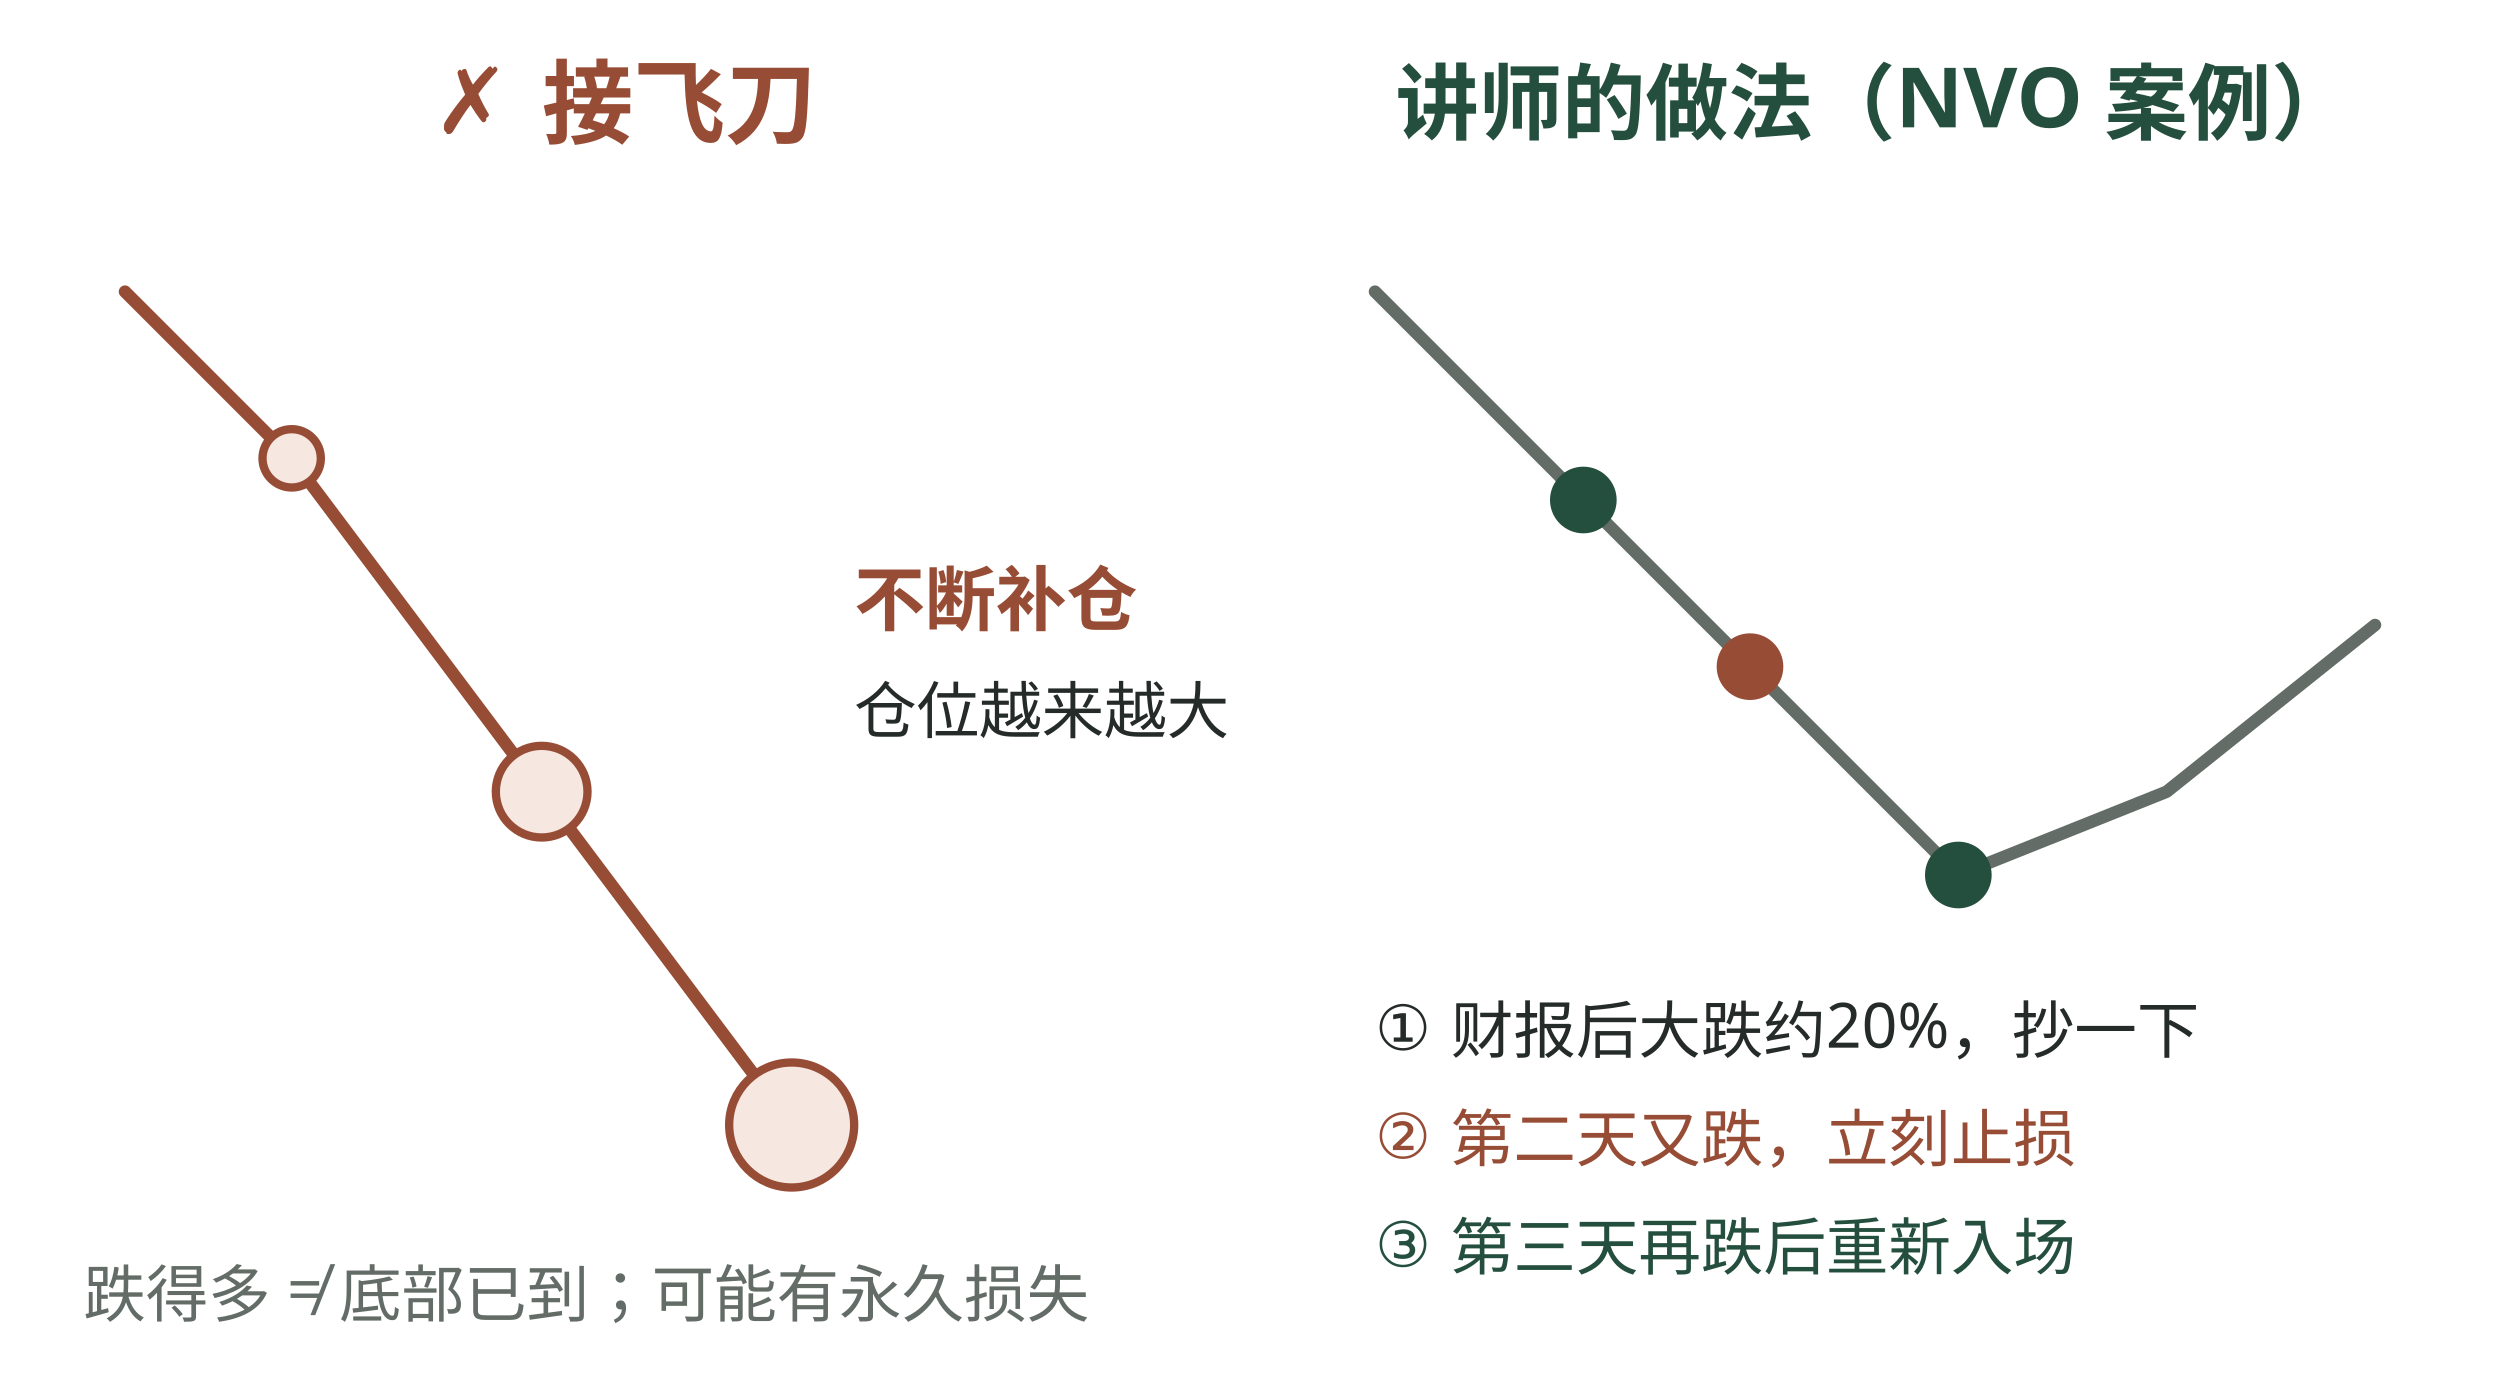
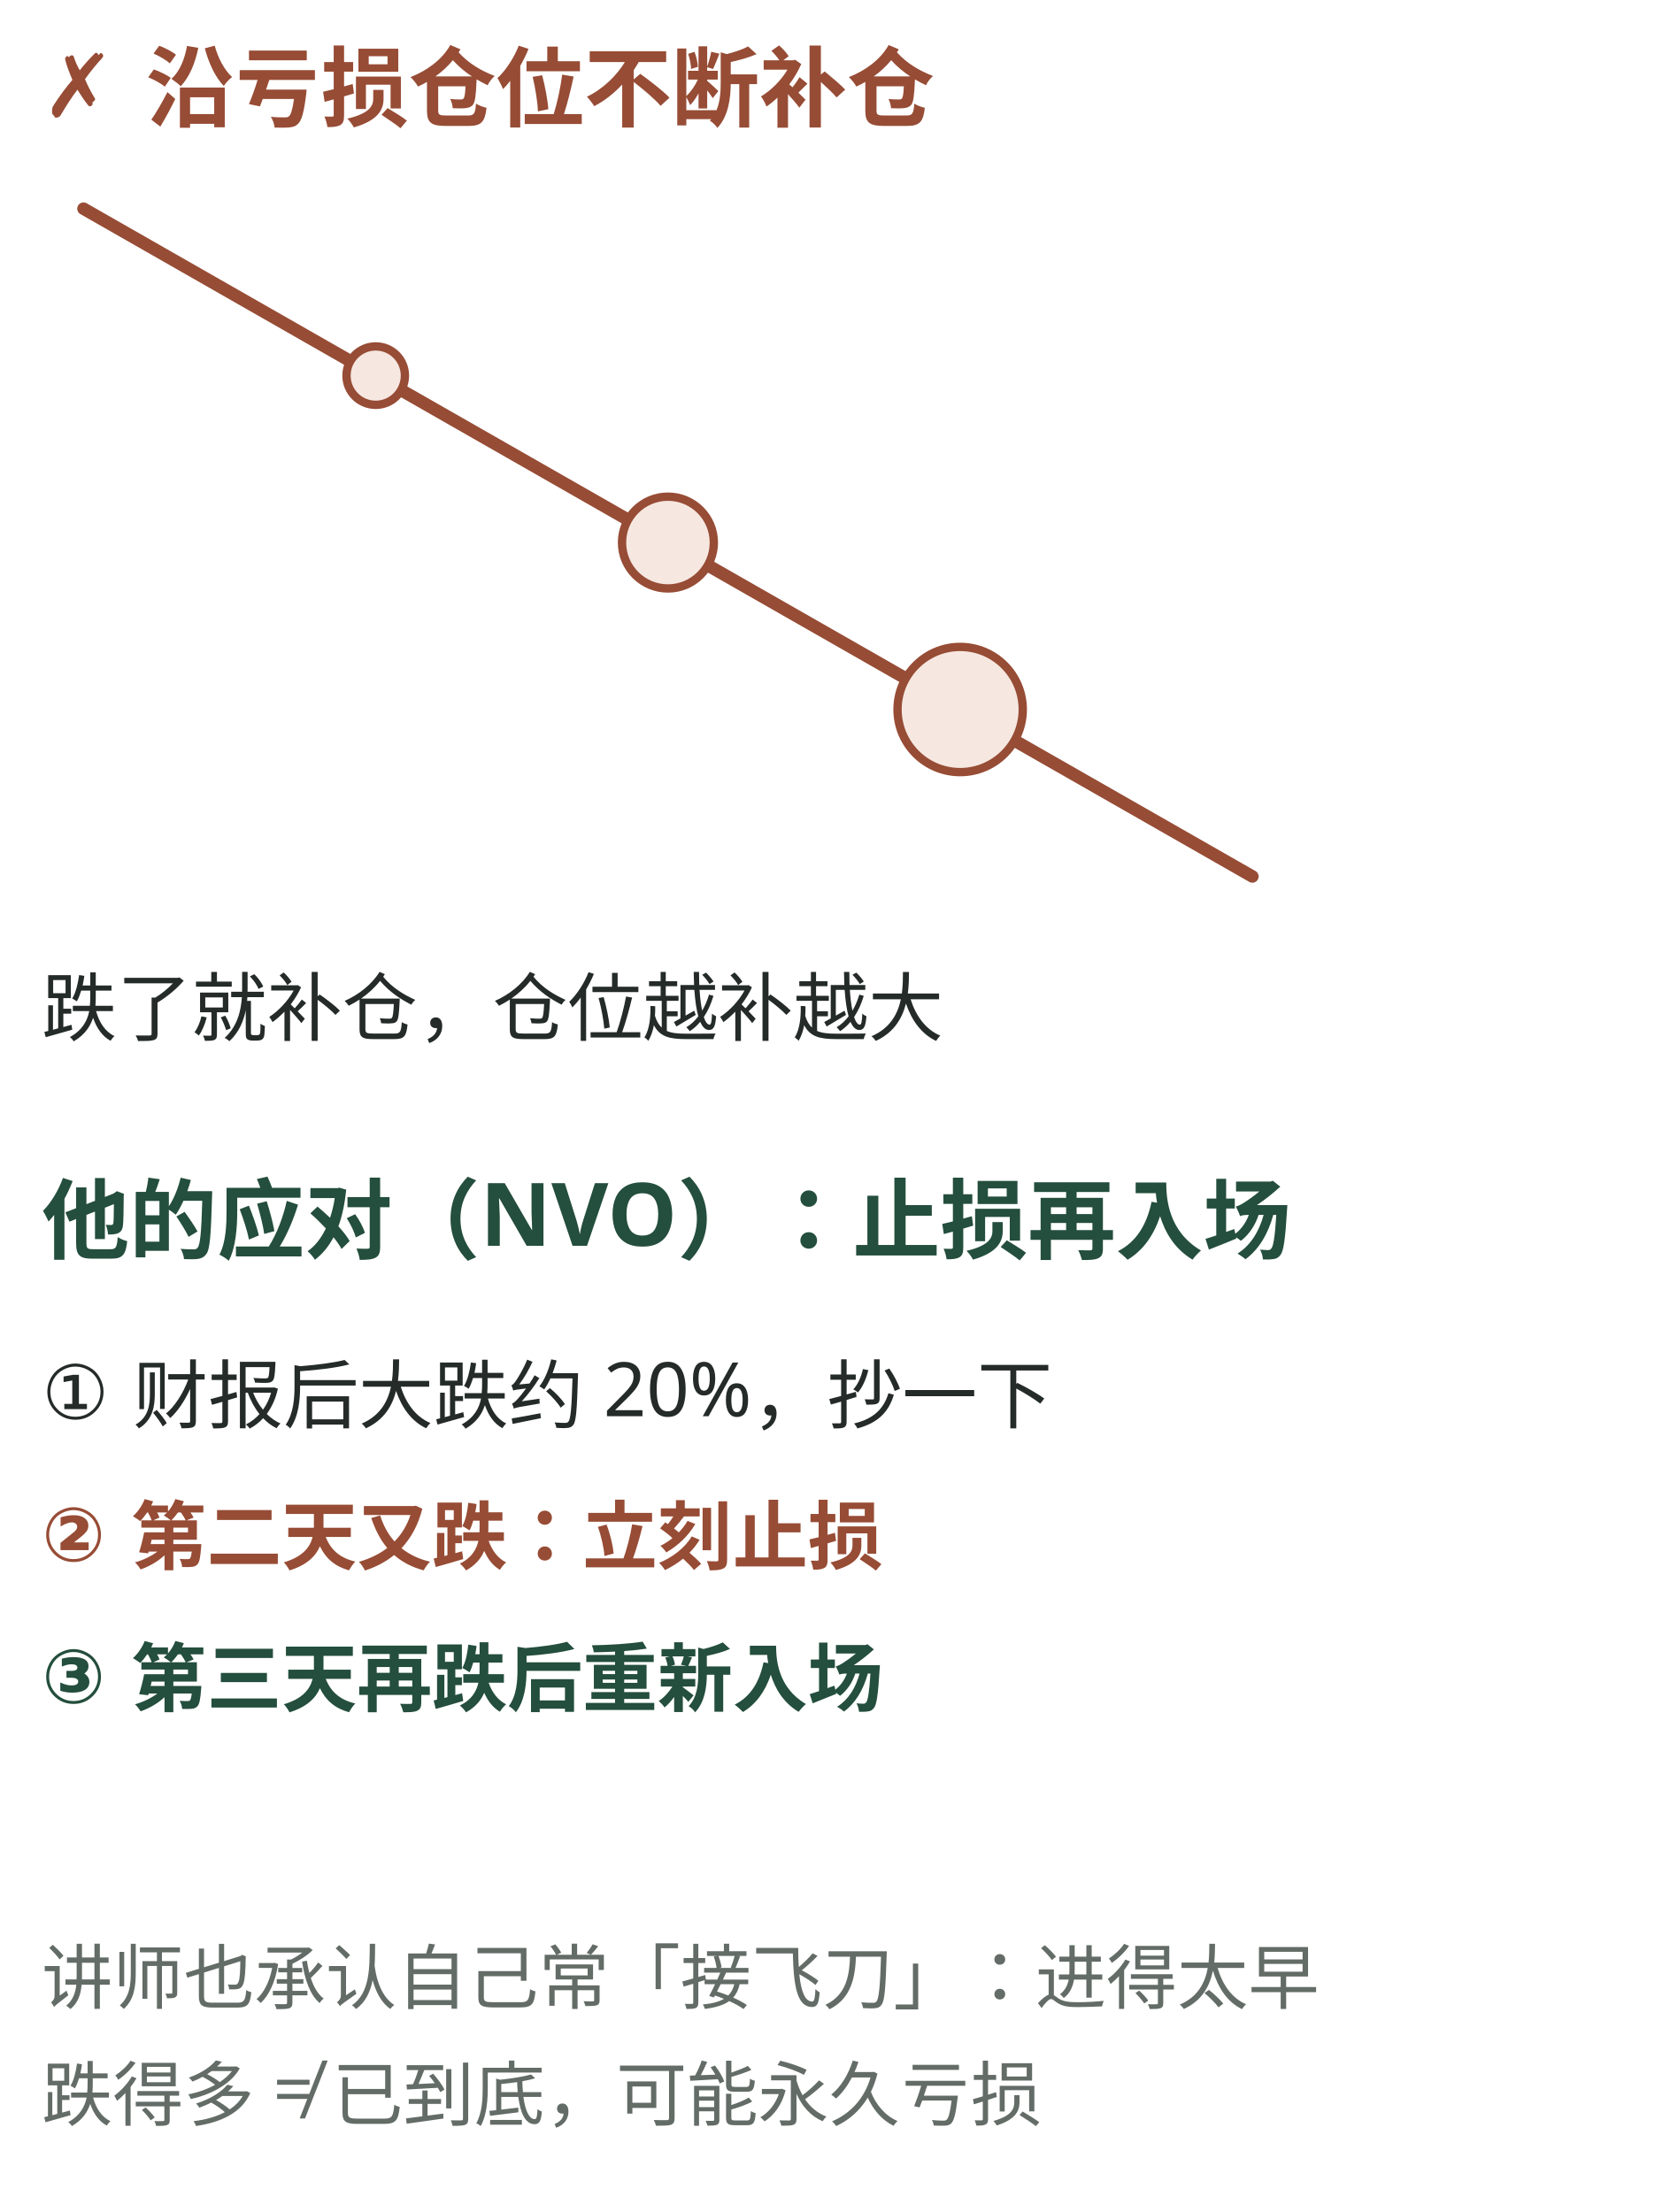
- <svg xmlns="http://www.w3.org/2000/svg" viewBox="0 0 600 330" font-family="PingFang SC, Hiragino Sans GB, Microsoft YaHei, sans-serif" role="img">
+ <svg xmlns="http://www.w3.org/2000/svg" viewBox="0 0 400 530" font-family="PingFang SC, Hiragino Sans GB, Microsoft YaHei, sans-serif" role="img">
  <defs>
    <marker id="m" viewBox="0 0 10 10" refX="8" refY="5" markerWidth="5" markerHeight="5" orient="auto-start-reverse">
      <path d="M0 0L10 5L0 10z" fill="#636c66" />
    </marker>
    <marker id="g" viewBox="0 0 10 10" refX="8" refY="5" markerWidth="5" markerHeight="5" orient="auto-start-reverse">
      <path d="M0 0L10 5L0 10z" fill="#244e3d" />
    </marker>
    <marker id="r" viewBox="0 0 10 10" refX="8" refY="5" markerWidth="5" markerHeight="5" orient="auto-start-reverse">
      <path d="M0 0L10 5L0 10z" fill="#974c35" />
    </marker>
    <marker id="p" viewBox="0 0 10 10" refX="8" refY="5" markerWidth="5" markerHeight="5" orient="auto-start-reverse">
      <path d="M0 0L10 5L0 10z" fill="#5a4775" />
    </marker>
  </defs>
-   <text x="150" y="32" font-size="22" fill="#974c35" text-anchor="middle" font-weight="700">✗ 接飞刀</text>
-   <text x="450" y="32" font-size="20" fill="#244e3d" text-anchor="middle" font-weight="700">讲师的做法（NVO 案例）</text>
-   <path d="M30 70 L70 110 L100 150 L130 190 L160 230 L190 270" stroke="#974c35" stroke-width="3" fill="none" stroke-linecap="round" stroke-linejoin="round" />
-   <circle cx="70" cy="110" r="7" fill="#f6e8e1" stroke="#974c35" stroke-width="2" />
-   <circle cx="130" cy="190" r="11" fill="#f6e8e1" stroke="#974c35" stroke-width="2" />
-   <circle cx="190" cy="270" r="15" fill="#f6e8e1" stroke="#974c35" stroke-width="2" />
-   <text x="205" y="150" font-size="17" fill="#974c35" text-anchor="start" font-weight="700">不断补仓</text>
-   <text x="205" y="176" font-size="15" fill="#242b29" text-anchor="start">仓位越来越大</text>
-   <path d="M330 70 L380 120 L420 160 L470 210 L520 190 L570 150" stroke="#636c66" stroke-width="3" fill="none" stroke-linecap="round" stroke-linejoin="round" />
-   <circle cx="380" cy="120" r="8" fill="#244e3d" />
-   <circle cx="420" cy="160" r="8" fill="#974c35" />
-   <circle cx="470" cy="210" r="8" fill="#244e3d" />
-   <text x="330" y="252" font-size="15" fill="#242b29" text-anchor="start">① 财报后大跌约20%，抄一下</text>
-   <text x="330" y="278" font-size="15" fill="#974c35" text-anchor="start">② 第二天又跌，立刻止损</text>
-   <text x="330" y="304" font-size="15" fill="#244e3d" text-anchor="start">③ 第三天再跌后重新入场</text>
-   <text x="20" y="316" font-size="15" fill="#636c66" text-anchor="start">跌得多 ≠ 底部已到；可能有永久损失</text>
+   <text x="10" y="28" font-size="21" fill="#974c35" text-anchor="start" font-weight="700">✗ 沿亏损仓位不断补仓</text>
+   <path d="M20 50 L90 90 L160 130 L230 170 L300 210" stroke="#974c35" stroke-width="3" fill="none" stroke-linecap="round" stroke-linejoin="round" />
+   <circle cx="90" cy="90" r="7" fill="#f6e8e1" stroke="#974c35" stroke-width="2" />
+   <circle cx="160" cy="130" r="11" fill="#f6e8e1" stroke="#974c35" stroke-width="2" />
+   <circle cx="230" cy="170" r="15" fill="#f6e8e1" stroke="#974c35" stroke-width="2" />
+   <text x="10" y="248" font-size="18" fill="#242b29" text-anchor="start">跌了就补仓，仓位越补越大</text>
+   <text x="10" y="300" font-size="21" fill="#244e3d" text-anchor="start" font-weight="700">他的应对（NVO）：止损再入场</text>
+   <text x="10" y="340" font-size="18" fill="#242b29" text-anchor="start">① 财报后大跌约 20%，抄一下</text>
+   <text x="10" y="374" font-size="18" fill="#974c35" text-anchor="start" font-weight="700">② 第二天又跌：立刻止损</text>
+   <text x="10" y="408" font-size="18" fill="#244e3d" text-anchor="start" font-weight="700">③ 第三天再跌后重新入场</text>
+   <text x="10" y="480" font-size="17" fill="#636c66" text-anchor="start">讲师也承认自己常「接飞刀」：进得太早</text>
+   <text x="10" y="508" font-size="17" fill="#636c66" text-anchor="start">跌得多 ≠ 已到底，可能永久亏损</text>
</svg>
